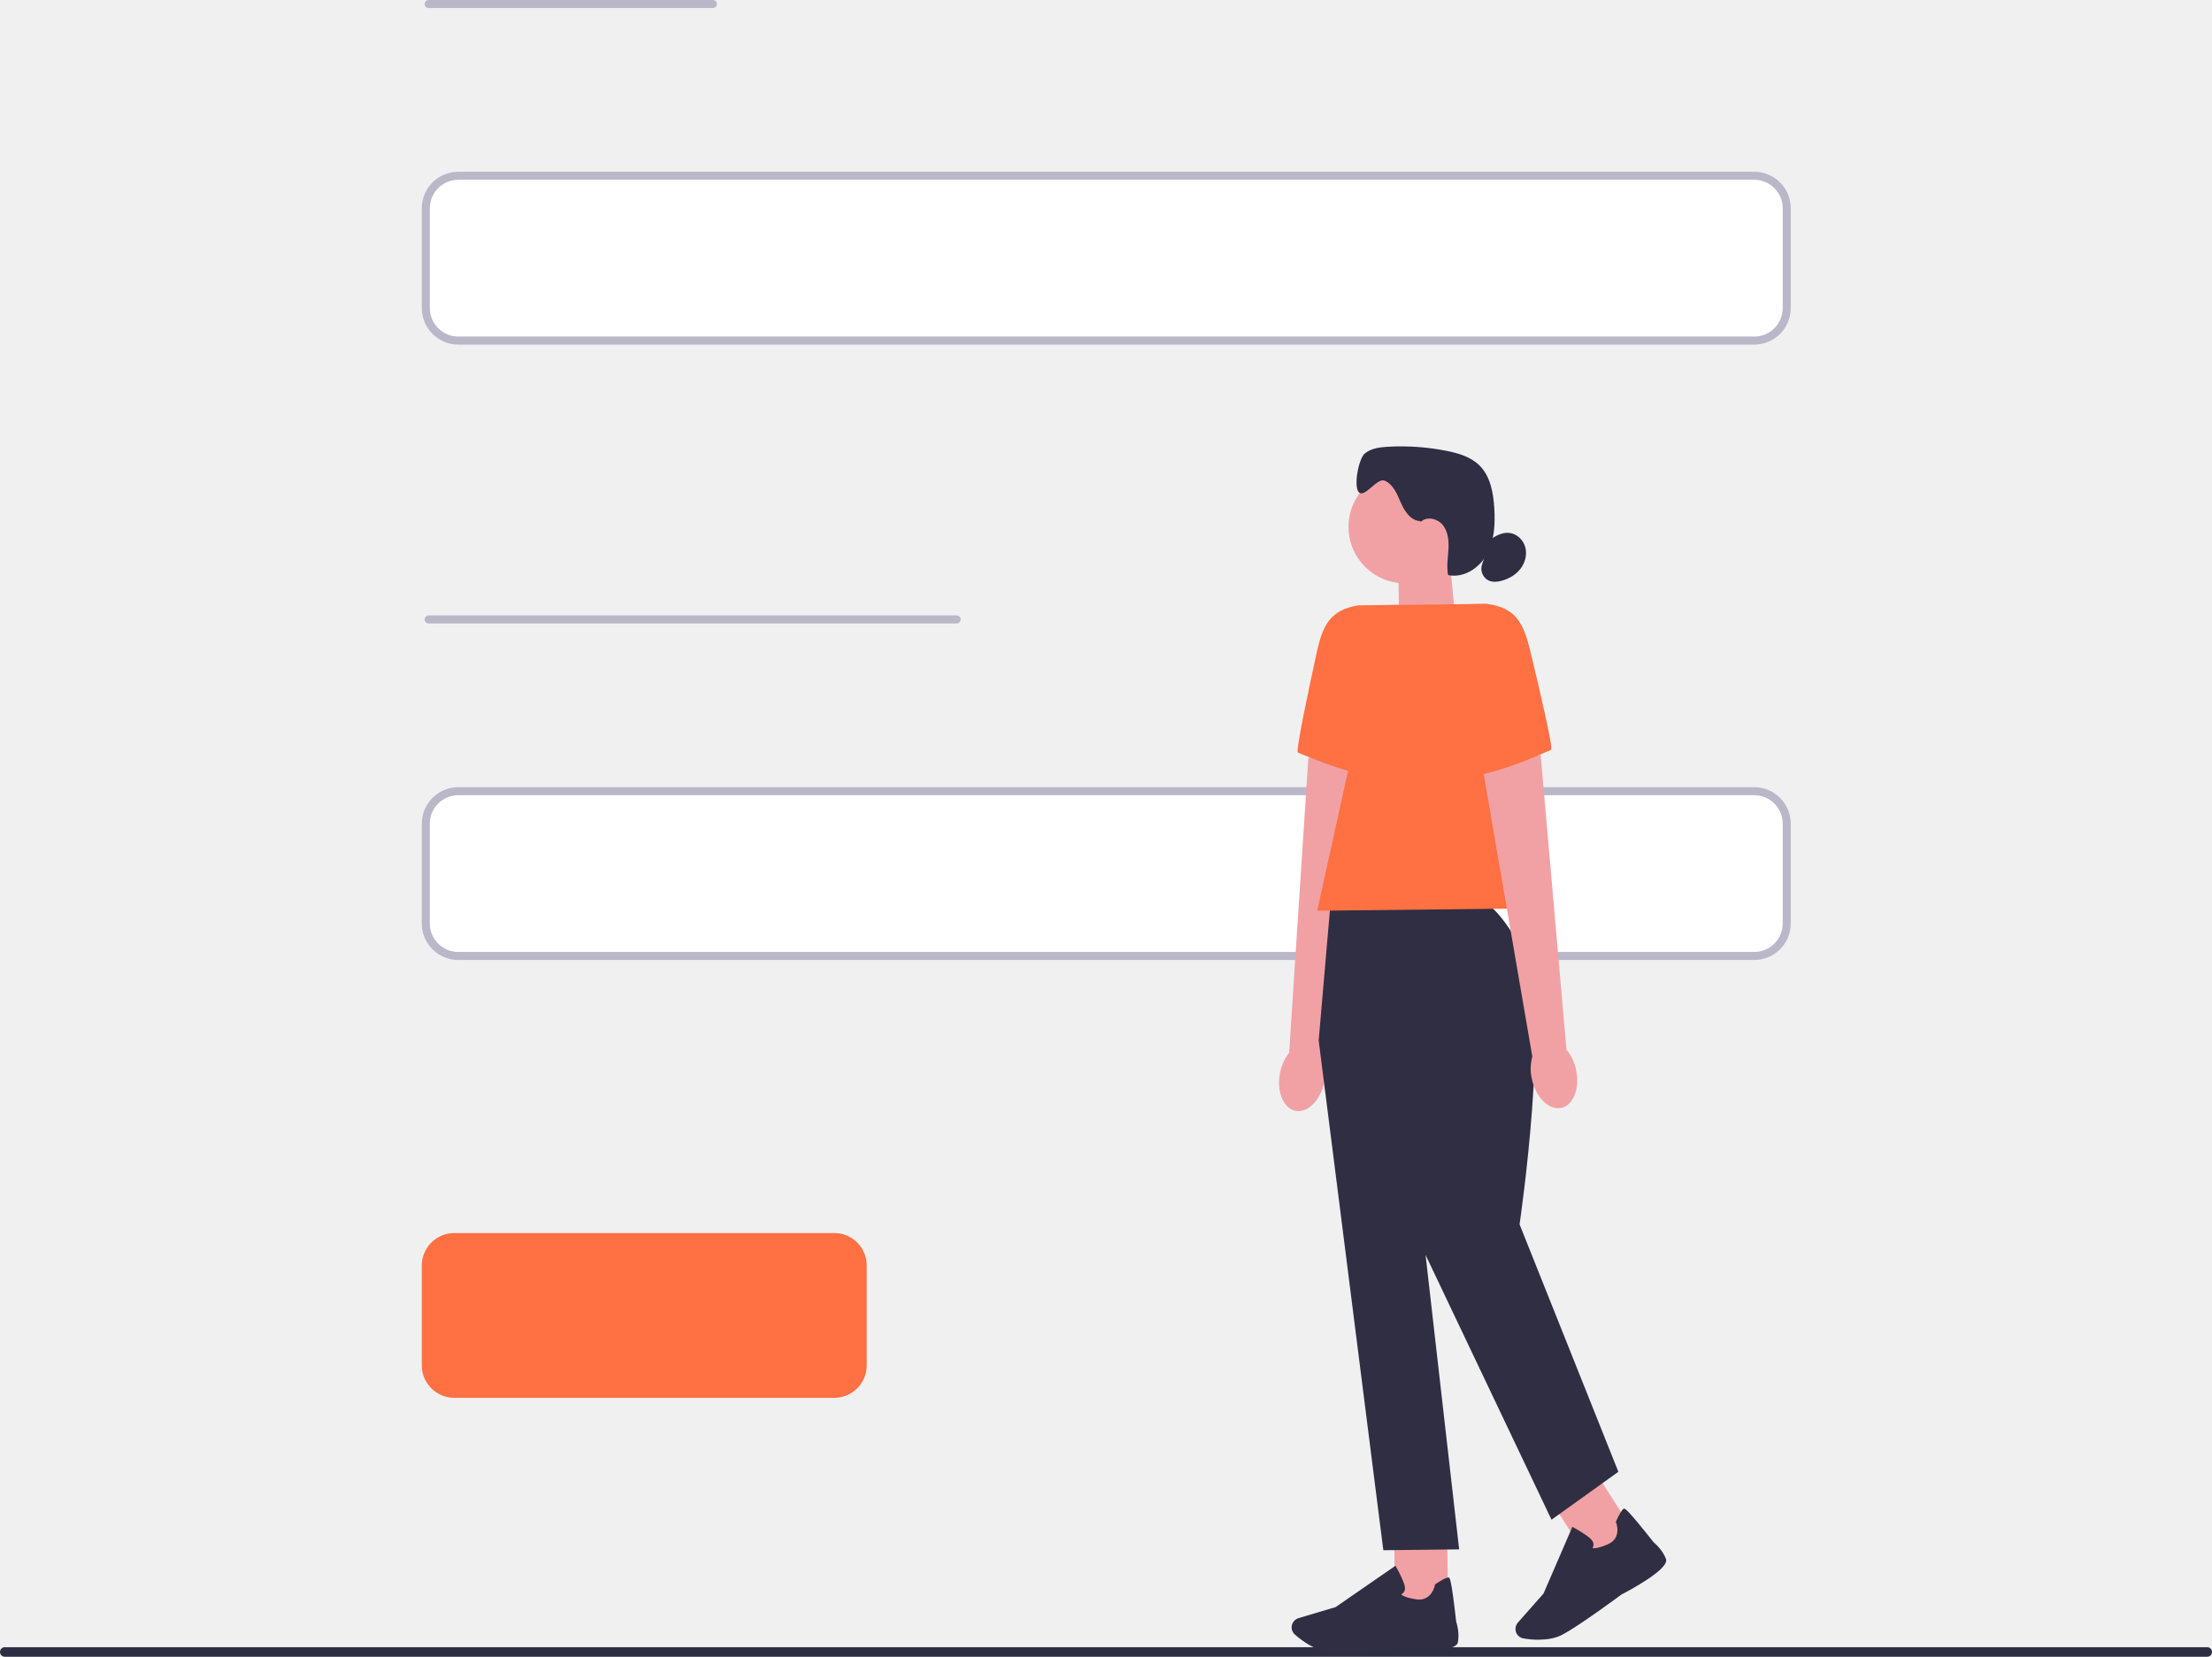
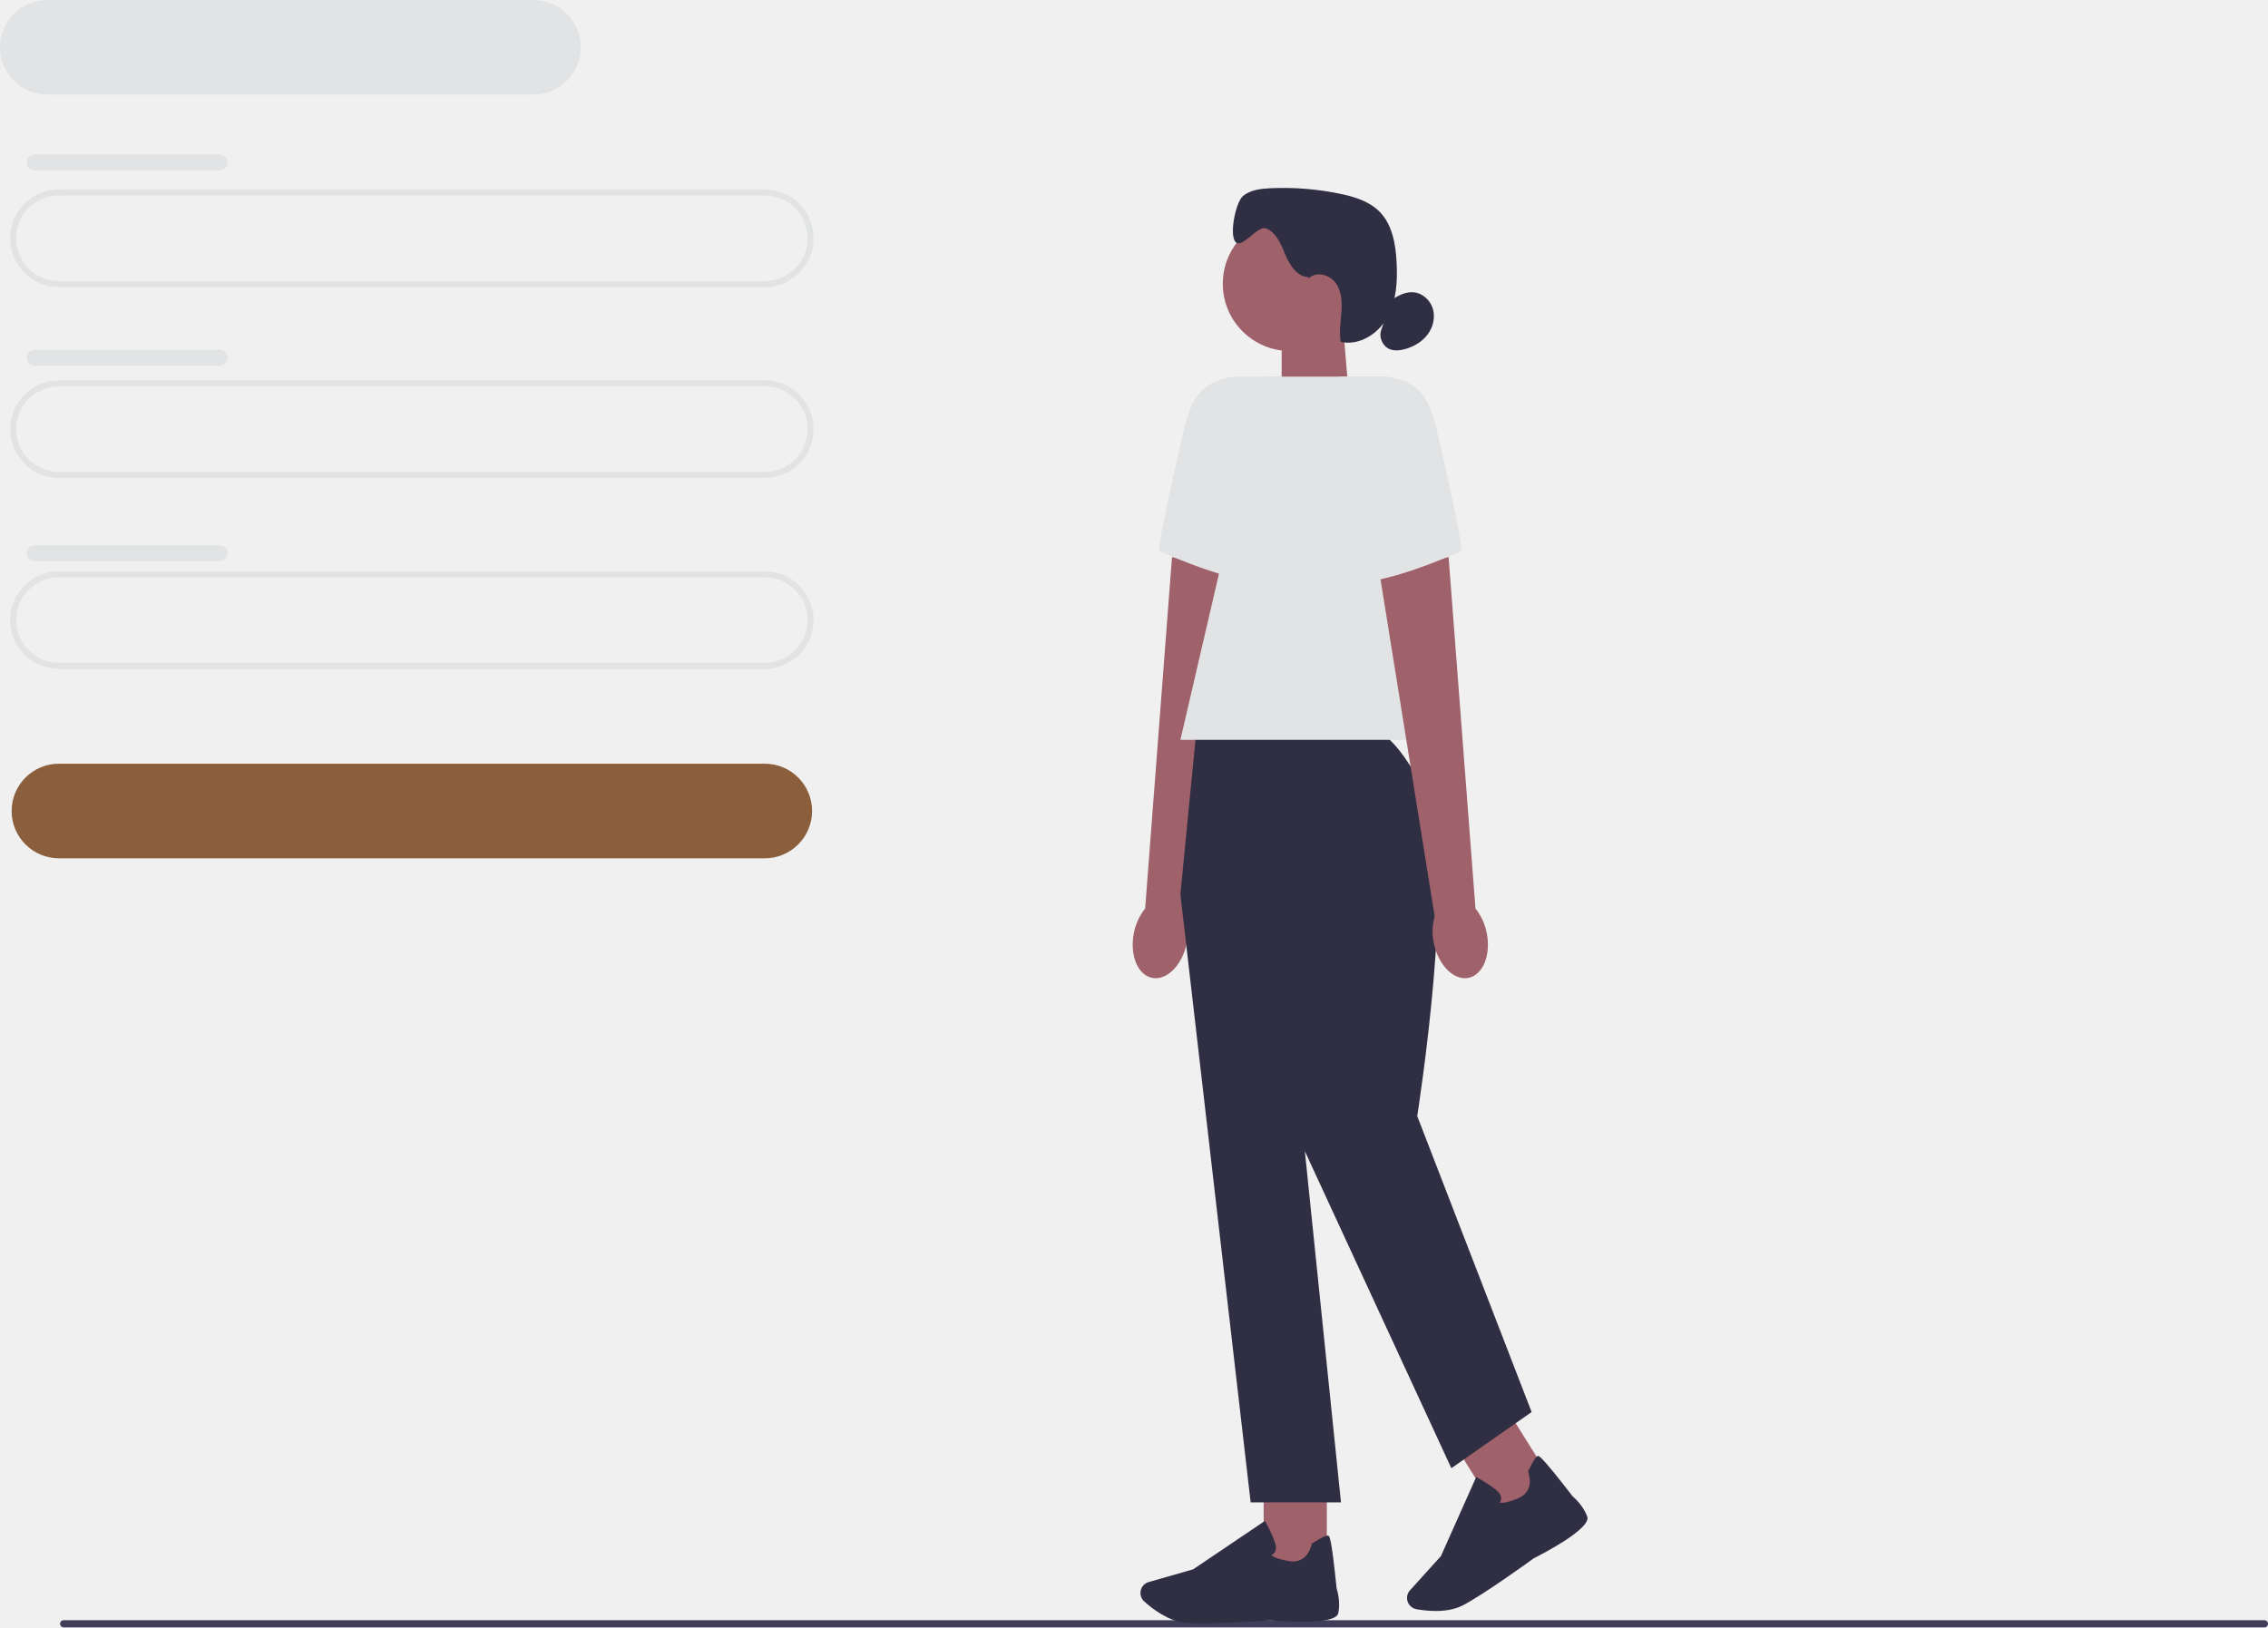
- <svg xmlns="http://www.w3.org/2000/svg" width="550.6" height="412.445" viewBox="0 0 550.6 412.445" role="img" artist="Katerina Limpitsouni" source="https://undraw.co/">
-   <path d="m550.6,411.255c0,.66-.53,1.19-1.19,1.19H1.19c-.66,0-1.19-.53-1.19-1.19s.53-1.19,1.19-1.19h548.22c.66,0,1.19.53,1.19,1.19Z" fill="#2e2e43" stroke-width="0" />
-   <path d="m436.659,84.784H114.076c-4.459,0-8.086-3.627-8.086-8.086v-24.853c0-4.459,3.627-8.086,8.086-8.086h322.583c4.459,0,8.086,3.627,8.086,8.086v24.853c0,4.459-3.627,8.086-8.086,8.086Z" fill="#fff" stroke="#bab7c9" stroke-linecap="round" stroke-linejoin="round" stroke-width="2" />
-   <path d="m436.659,237.99H114.076c-4.459,0-8.086-3.627-8.086-8.086v-24.853c0-4.459,3.627-8.086,8.086-8.086h322.583c4.459,0,8.086,3.627,8.086,8.086v24.853c0,4.459-3.627,8.086-8.086,8.086Z" fill="#fff" stroke="#bab7c9" stroke-linecap="round" stroke-linejoin="round" stroke-width="2" />
-   <path d="m207.659,347.99h-94.583c-4.459,0-8.086-3.627-8.086-8.086v-24.853c0-4.459,3.627-8.086,8.086-8.086h94.583c4.459,0,8.086,3.627,8.086,8.086v24.853c0,4.459-3.627,8.086-8.086,8.086Z" fill="#ff7043" stroke-width="0" />
-   <line x1="106.698" y1="1" x2="177.448" y2="1" fill="none" stroke="#bab7c9" stroke-linecap="round" stroke-linejoin="round" stroke-width="2" />
-   <line x1="106.698" y1="154.206" x2="238.123" y2="154.206" fill="none" stroke="#bab7c9" stroke-linecap="round" stroke-linejoin="round" stroke-width="2" />
-   <rect x="390.511" y="369.323" width="13.204" height="18.73" transform="translate(-141.4433 273.5202) rotate(-32.59)" fill="#f1a1a4" stroke-width="0" />
-   <polygon points="362.348 155.102 348.294 159.901 348.073 139.608 360.863 139.465 362.348 155.102" fill="#f1a1a4" stroke-width="0" />
-   <circle cx="349.714" cy="131.157" r="14.054" fill="#f1a1a4" stroke-width="0" />
-   <path d="m353.56,129.724c-2.348-.045-3.924-2.4-4.864-4.566-.94-2.153-1.907-4.644-4.092-5.519-1.79-.713-4.877,4.267-6.304,2.97-1.485-1.355-.13-8.438,1.42-9.715s3.677-1.55,5.675-1.673c4.897-.279,9.819.058,14.631,1.012,2.97.584,6.044,1.485,8.204,3.606,2.743,2.691,3.483,6.79,3.716,10.623.246,3.924.058,8.036-1.809,11.499-1.874,3.457-5.837,6.032-9.683,5.201-.409-2.082-.045-4.216.084-6.343.13-2.114-.058-4.397-1.368-6.07s-4.073-2.309-5.558-.798" fill="#2f2e43" stroke-width="0" />
-   <path d="m370.902,134.4c1.394-1.044,3.061-1.926,4.793-1.732,1.874.201,3.47,1.732,3.969,3.548s-.019,3.826-1.154,5.331-2.841,2.503-4.657,3.016c-1.051.298-2.199.422-3.21,0-1.485-.623-2.302-2.497-1.738-4.008" fill="#2f2e43" stroke-width="0" />
-   <path id="uuid-31bdf68e-d938-48b7-86ad-7ba8e8b265d3-91-89-41-183" d="m318.603,267.171c-.882,4.624.876,8.827,3.937,9.378,3.055.551,6.252-2.756,7.141-7.38.383-1.842.298-3.749-.246-5.558l10.811-72.482-14.566-2.568-4.793,73.52c-1.174,1.505-1.959,3.249-2.283,5.111h0v-.019h-0Z" fill="#f1a1a4" stroke-width="0" />
-   <path d="m348.034,150.588l-9.923.11c-7.004,1.135-8.866,4.903-10.377,11.83-2.315,10.565-5.273,24.645-4.65,24.839.992.324,17.965,8.081,26.558,6.161l-1.602-42.94h-.006Z" fill="#ff7043" stroke-width="0" />
-   <rect x="347.122" y="381.034" width="13.204" height="18.73" transform="translate(-4.33864 3.97541) rotate(-.64)" fill="#f1a1a4" stroke-width="0" />
-   <path d="m334.46,411.324c-1.394.019-2.62,0-3.554-.078-3.515-.279-6.881-2.834-8.587-4.326-.765-.668-1.018-1.758-.636-2.691h0c.272-.668.83-1.18,1.531-1.394l9.242-2.75,14.897-10.292.169.298c.065.11,1.569,2.75,2.082,4.54.195.681.156,1.245-.13,1.686-.195.305-.467.486-.687.597.272.279,1.128.85,3.762,1.239,3.826.571,4.598-3.411,4.624-3.58l.026-.136.11-.078c1.809-1.2,2.918-1.738,3.308-1.628.246.065.642.188,1.848,10.98.11.337.901,2.815.409,5.201-.532,2.594-11.849,1.822-14.106,1.647-.065.006-8.522.707-14.32.765h.019-.006v0Z" fill="#2f2e43" stroke-width="0" />
-   <path d="m383.212,408.211c-1.55.019-2.977-.156-3.995-.324-.999-.169-1.79-.953-1.959-1.952h0c-.13-.72.084-1.44.558-1.985l6.382-7.225,7.186-16.616.305.162c.11.058,2.782,1.505,4.17,2.75.525.473.791.973.791,1.505,0,.363-.136.662-.272.863.383.091,1.407.117,3.846-.94,3.548-1.544,2.095-5.331,2.03-5.48l-.052-.13.058-.117c.901-1.972,1.563-3.022,1.946-3.139.246-.065.642-.188,7.38,8.334.272.227,2.257,1.907,3.1,4.19.914,2.484-9.08,7.815-11.103,8.859-.058.052-10.507,7.815-14.8,10.04-1.706.882-3.736,1.174-5.584,1.187l.019.019h-.006v0Z" fill="#2f2e43" stroke-width="0" />
-   <path d="m368.178,224.185l-36.967.409-2.97,34.425,16.09,126.908,18.873-.214-8.36-73.305,31.351,65.925,16.642-11.933-24.593-61.599s7.945-53.985,1.083-67.332c-6.855-13.347-11.142-13.302-11.142-13.302v.019h-.006v0Z" fill="#2f2e43" stroke-width="0" />
-   <polygon points="386.584 226.079 327.871 226.734 344.642 150.633 370.228 150.341 386.584 226.079" fill="#ff7043" stroke-width="0" />
-   <path id="uuid-0d1d7be6-7e67-43a2-9b15-a4bbed67d7bc-92-90-42-184" d="m392.317,266.354c.986,4.611-.681,8.846-3.723,9.462-3.048.623-6.317-2.614-7.296-7.225-.422-1.835-.383-3.742.117-5.565l-12.426-72.229,14.502-2.893,6.427,73.403c1.206,1.479,2.03,3.21,2.4,5.059h0v-.013Z" fill="#f1a1a4" stroke-width="0" />
-   <path d="m360.311,150.452l9.923-.11c7.024.986,8.969,4.708,10.643,11.603,2.549,10.513,5.811,24.515,5.201,24.729-.992.337-17.777,8.47-26.409,6.745l.655-42.966h-.013Z" fill="#ff7043" stroke-width="0" />
+ <svg xmlns="http://www.w3.org/2000/svg" width="751.57" height="539.42" viewBox="0 0 751.57 539.42" role="img" artist="Katerina Limpitsouni" source="https://undraw.co/">
+   <path d="m19.9,538.23c0,.66.53,1.19,1.19,1.19h729.29c.66,0,1.19-.53,1.19-1.19s-.53-1.19-1.19-1.19H21.09c-.66,0-1.19.53-1.19,1.19Z" fill="#3f3d58" />
+   <path d="m253.43,95.15H19.53c-8.92,0-16.18-7.26-16.18-16.18s7.26-16.18,16.18-16.18h233.9c8.92,0,16.18,7.26,16.18,16.18s-7.26,16.18-16.18,16.18ZM19.53,64.79c-7.82,0-14.18,6.36-14.18,14.18s6.36,14.18,14.18,14.18h233.9c7.82,0,14.18-6.36,14.18-14.18s-6.36-14.18-14.18-14.18H19.53Z" fill="#e2e3e4" />
+   <path d="m253.43,284.5H19.53c-8.65,0-15.68-7.03-15.68-15.68s7.03-15.68,15.68-15.68h233.9c8.65,0,15.68,7.03,15.68,15.68s-7.03,15.68-15.68,15.68Z" fill="#8B5E3C" />
+   <path d="m176.78,31.36H15.68C7.03,31.36,0,24.33,0,15.68S7.03,0,15.68,0h161.1c8.65,0,15.68,7.03,15.68,15.68s-7.03,15.68-15.68,15.68Z" fill="#e2e3e4" />
+   <path d="m253.43,158.43H19.53c-8.92,0-16.18-7.26-16.18-16.18s7.26-16.18,16.18-16.18h233.9c8.92,0,16.18,7.26,16.18,16.18s-7.26,16.18-16.18,16.18Zm-233.9-30.36c-7.82,0-14.18,6.36-14.18,14.18s6.36,14.18,14.18,14.18h233.9c7.82,0,14.18-6.36,14.18-14.18s-6.36-14.18-14.18-14.18H19.53Z" fill="#e2e3e4" />
+   <path d="m253.43,221.72H19.53c-8.92,0-16.18-7.26-16.18-16.18s7.26-16.18,16.18-16.18h233.9c8.92,0,16.18,7.26,16.18,16.18s-7.26,16.18-16.18,16.18Zm-233.9-30.36c-7.82,0-14.18,6.36-14.18,14.18s6.36,14.18,14.18,14.18h233.9c7.82,0,14.18-6.36,14.18-14.18s-6.36-14.18-14.18-14.18H19.53Z" fill="#e2e3e4" />
+   <path d="m11.49,51.17h61.3c1.46,0,2.65,1.18,2.65,2.65h0c0,1.46-1.19,2.65-2.65,2.65H11.49c-1.46,0-2.65-1.18-2.65-2.65h0c0-1.46,1.19-2.65,2.65-2.65Z" fill="#e2e3e4" />
+   <path d="m11.49,115.95h61.3c1.46,0,2.65,1.18,2.65,2.64h0c0,1.46-1.19,2.65-2.65,2.65H11.49c-1.46,0-2.65-1.18-2.65-2.64h0c0-1.46,1.19-2.65,2.65-2.65Z" fill="#e2e3e4" />
+   <path d="m11.49,180.74h61.3c1.46,0,2.65,1.18,2.65,2.65h0c0,1.46-1.19,2.64-2.65,2.64H11.49c-1.46,0-2.65-1.18-2.65-2.65h0c0-1.46,1.19-2.64,2.65-2.64Z" fill="#e2e3e4" />
+   <g>
+     <polygon points="447.08 132.26 424.72 139.62 424.72 107.43 445.01 107.43 447.08 132.26" fill="#9f616a" />
+     <circle cx="427.49" cy="94.06" r="22.28" fill="#9f616a" />
+     <path d="m433.61,91.85c-3.73-.11-6.18-3.88-7.63-7.32s-2.94-7.39-6.4-8.81c-2.83-1.16-7.82,6.69-10.05,4.6-2.33-2.18-.06-13.37,2.41-15.38,2.47-2.01,5.85-2.4,9.03-2.55,7.76-.36,15.57.27,23.18,1.86,4.71.98,9.55,2.46,12.95,5.86,4.3,4.32,5.4,10.83,5.71,16.92.32,6.23-.04,12.75-3.07,18.2s-9.37,9.47-15.45,8.08c-.61-3.3.01-6.69.25-10.05.23-3.35-.01-6.97-2.06-9.64-2.04-2.67-6.42-3.73-8.8-1.36" fill="#2f2e43" />
+     <path d="m461.02,99.57c2.23-1.63,4.9-3,7.64-2.66,2.96.36,5.47,2.8,6.23,5.69s-.09,6.07-1.93,8.43c-1.83,2.36-4.56,3.92-7.44,4.7-1.67.45-3.5.64-5.09-.04-2.34-1.01-3.61-4-2.69-6.38" fill="#2f2e43" />
+     <g>
+       <path id="uuid-00bc58e7-734f-4d7c-a085-03c0cd267642-297" d="m375.76,309.2c-1.49,7.32,1.24,14.01,6.08,14.94s9.97-4.26,11.45-11.58c.63-2.92.53-5.94-.29-8.82l18.43-114.75-23.05-4.34-8.9,116.5c-1.89,2.36-3.16,5.12-3.72,8.06h0Z" fill="#9f616a" />
+       <path d="m424.48,124.85h-15.73c-11.12,1.69-14.14,7.62-16.67,18.58-3.86,16.72-8.79,38.98-7.81,39.31,1.57.52,28.35,13.12,42,10.24l-1.79-68.13h0Z" fill="#e2e3e4" />
+     </g>
+     <rect x="418.75" y="490.36" width="20.94" height="29.71" fill="#9f616a" />
+     <path d="m398.36,538.05c-2.2,0-4.16-.05-5.64-.19-5.56-.51-10.87-4.62-13.54-7.02-1.2-1.08-1.58-2.8-.96-4.28h0c.45-1.06,1.34-1.86,2.45-2.17l14.7-4.2,23.8-16.06.27.48c.1.18,2.44,4.39,3.22,7.23.3,1.08.22,1.98-.23,2.68-.31.48-.75.76-1.1.92.43.45,1.78,1.37,5.94,2.03,6.07.96,7.35-5.33,7.4-5.59l.04-.21.18-.12c2.89-1.86,4.67-2.71,5.28-2.53.38.11,1.02.31,2.75,17.44.17.54,1.38,4.48.56,8.25-.89,4.1-18.81,2.69-22.4,2.37-.1.01-13.52.97-22.71.97h0Z" fill="#2f2e43" />
+     <rect x="487.82" y="470.31" width="20.94" height="29.71" transform="translate(-181.25 337.18) rotate(-31.95)" fill="#9f616a" />
+     <path d="m475.72,533.98c-2.46,0-4.72-.3-6.33-.58-1.58-.28-2.82-1.54-3.08-3.12h0c-.18-1.14.15-2.29.93-3.14l10.25-11.34,11.7-26.22.48.26c.18.1,4.39,2.43,6.56,4.43.83.76,1.24,1.57,1.22,2.4-.01.58-.23,1.04-.45,1.37.6.16,2.23.22,6.11-1.42,5.66-2.39,3.42-8.41,3.32-8.66l-.08-.2.09-.19c1.47-3.11,2.52-4.77,3.14-4.94.39-.11,1.03-.28,11.56,13.35.43.36,3.54,3.07,4.84,6.7,1.41,3.95-14.54,12.24-17.75,13.86-.1.08-16.79,12.21-23.65,15.66-2.72,1.37-5.94,1.79-8.87,1.79h0Z" fill="#2f2e43" />
+     <path d="m455.11,241.91h-58.63l-5.32,54.54,23.28,201.52h29.93l-11.97-116.39,48.55,105.08,26.6-18.62-37.91-98.1s13.54-85.46,2.9-106.75c-10.64-21.28-17.43-21.28-17.43-21.28h0Z" fill="#2f2e43" />
+     <polygon points="484.28 245.23 391.16 245.23 419.1 124.85 459.67 124.85 484.28 245.23" fill="#e2e3e4" />
+     <path id="uuid-ece83039-1aa0-468e-a846-e0cb6ecd6032-298" d="m492.66,309.2c1.49,7.32-1.24,14.01-6.08,14.94s-9.97-4.26-11.45-11.58c-.63-2.92-.53-5.94.29-8.82l-18.43-114.75,23.05-4.34,8.9,116.5c1.89,2.36,3.16,5.12,3.72,8.06h0Z" fill="#9f616a" />
+     <path d="m443.94,124.85h15.73c11.12,1.69,14.14,7.62,16.67,18.58,3.86,16.72,8.79,38.98,7.81,39.31-1.57.52-28.35,13.12-42,10.24l1.79-68.13h0Z" fill="#e2e3e4" />
+   </g>
</svg>
